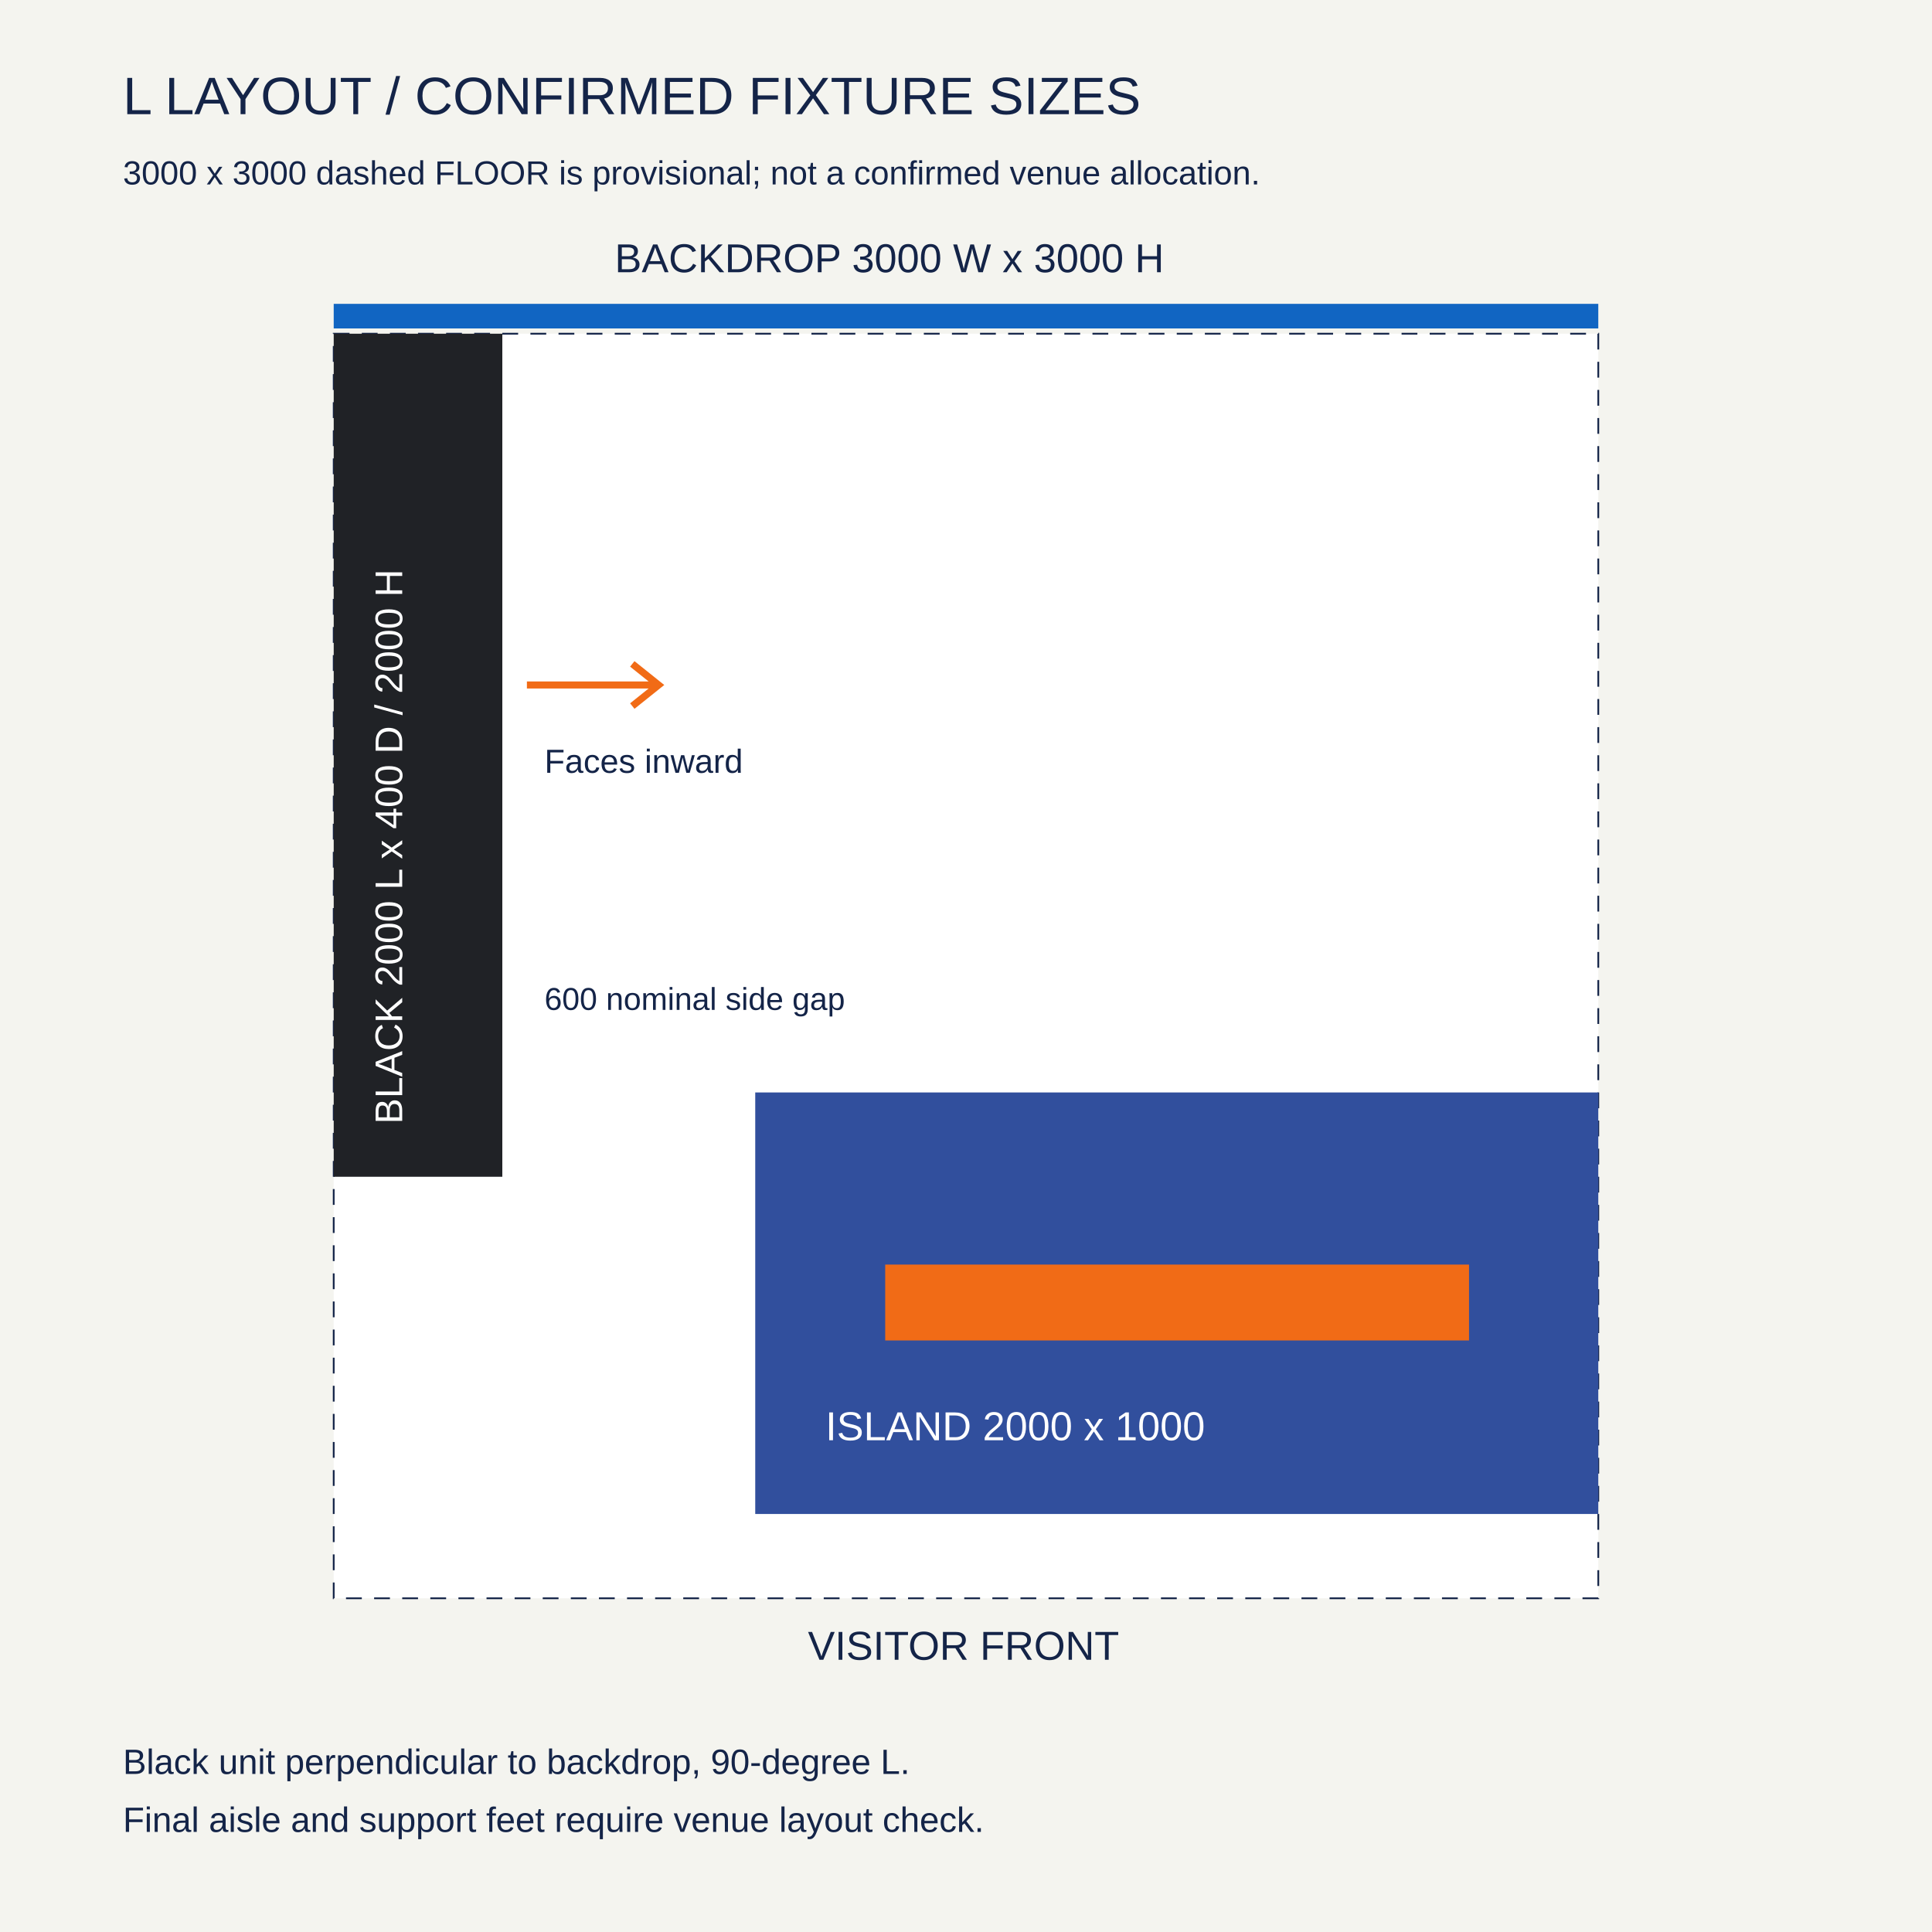
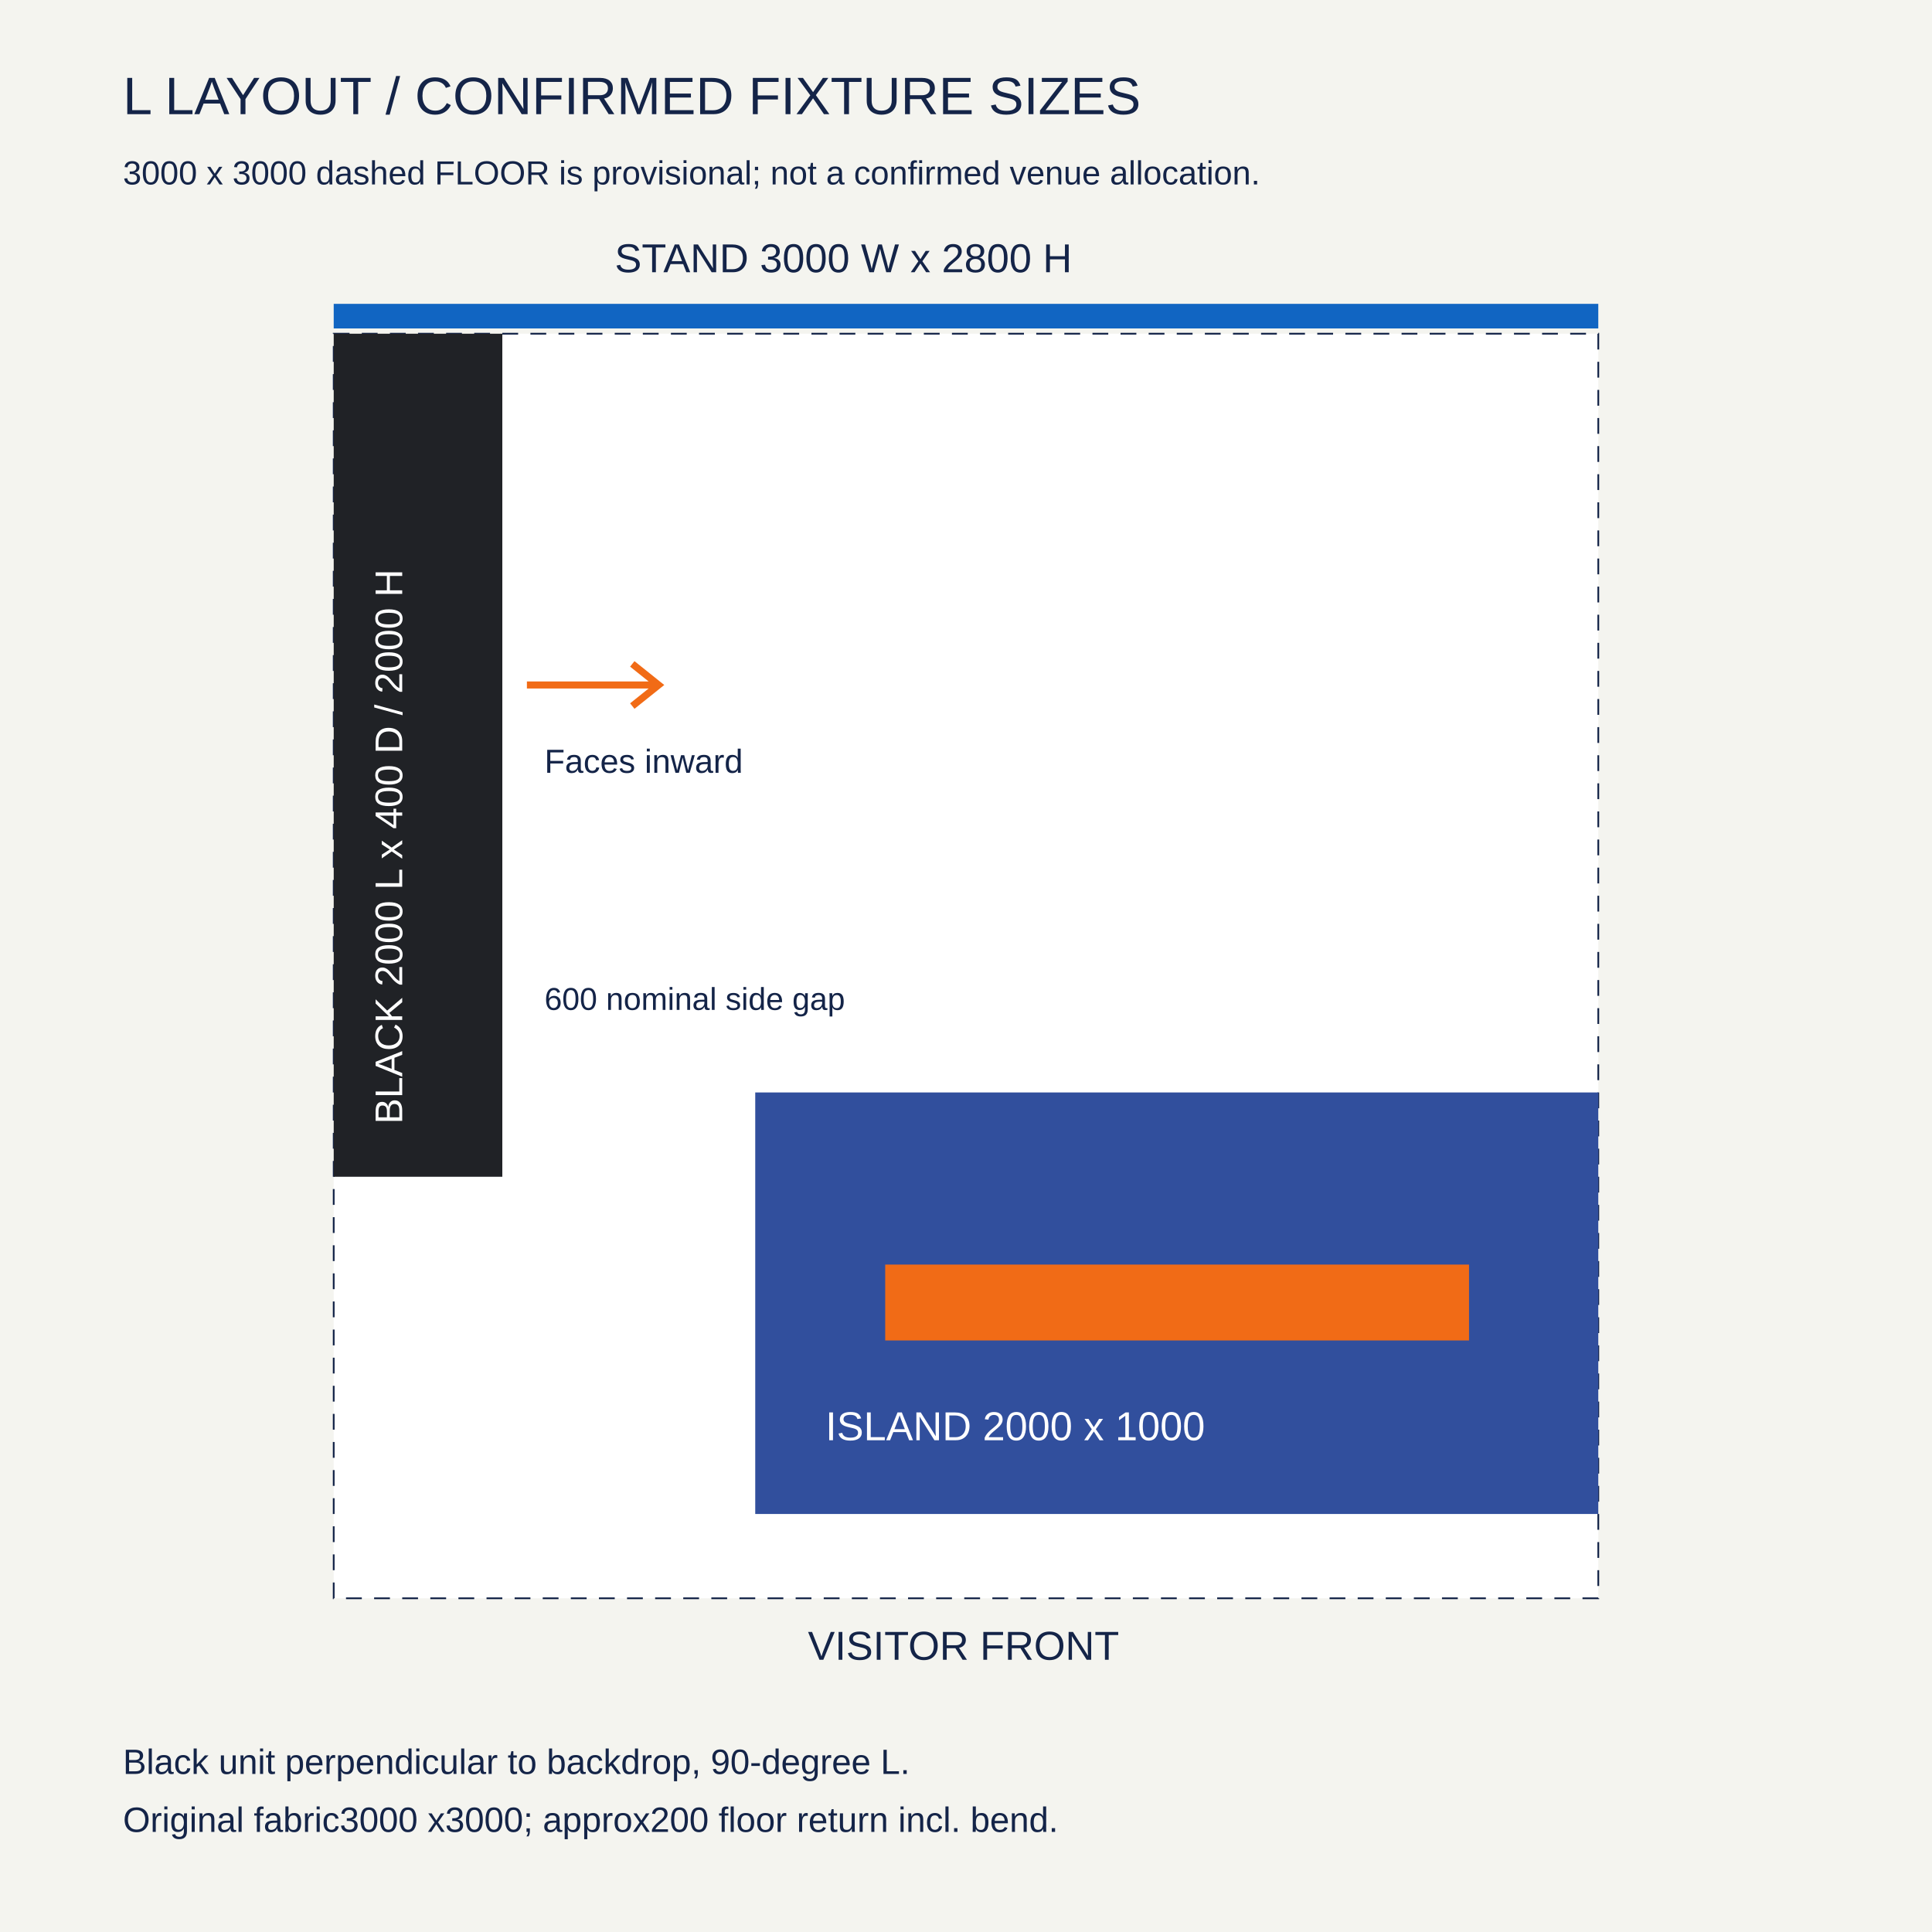
<svg xmlns="http://www.w3.org/2000/svg" width="1100" height="1100">
  <rect width="1100" height="1100" fill="#f4f4ef" />
  <g font-family="Arial" fill="#142448">
    <text x="70" y="65" font-size="30">L LAYOUT / CONFIRMED FIXTURE SIZES</text>
    <text x="70" y="105" font-size="19">3000 x 3000 dashed FLOOR is provisional; not a confirmed venue allocation.</text>
    <rect x="190" y="190" width="720" height="720" fill="white" stroke="#142448" stroke-dasharray="9 7" />
    <path d="M190 180H910" stroke="#1165c2" stroke-width="14" />
-     <text x="350" y="155" font-size="23">BACKDROP 3000 W x 3000 H</text>
+     <text x="350" y="155" font-size="23">STAND 3000 W x 2800 H</text>
    <rect x="190" y="190" width="96" height="480" fill="#202226" />
    <g fill="white" transform="translate(229 640) rotate(-90)">
      <text font-size="22">BLACK 2000 L x 400 D / 2000 H</text>
    </g>
    <path d="M300 390h75m-15-12l15 12-15 12" stroke="#f16b16" fill="none" stroke-width="4" />
    <text x="310" y="440" font-size="19">Faces inward</text>
    <rect x="430" y="622" width="480" height="240" fill="#314f9d" />
    <rect x="504" y="720" width="332.4" height="43.2" fill="#f16b16" />
    <text x="470" y="820" font-size="23" fill="white">ISLAND 2000 x 1000</text>
    <text x="310" y="575" font-size="18">600 nominal side gap</text>
    <text x="460" y="945" font-size="23">VISITOR FRONT</text>
    <text x="70" y="1010" font-size="20">Black unit perpendicular to backdrop, 90-degree L.</text>
-     <text x="70" y="1043" font-size="20">Final aisle and support feet require venue layout check.</text>
+     <text x="70" y="1043" font-size="20">Original fabric3000 x3000; approx200 floor return incl. bend.</text>
  </g>
</svg>
